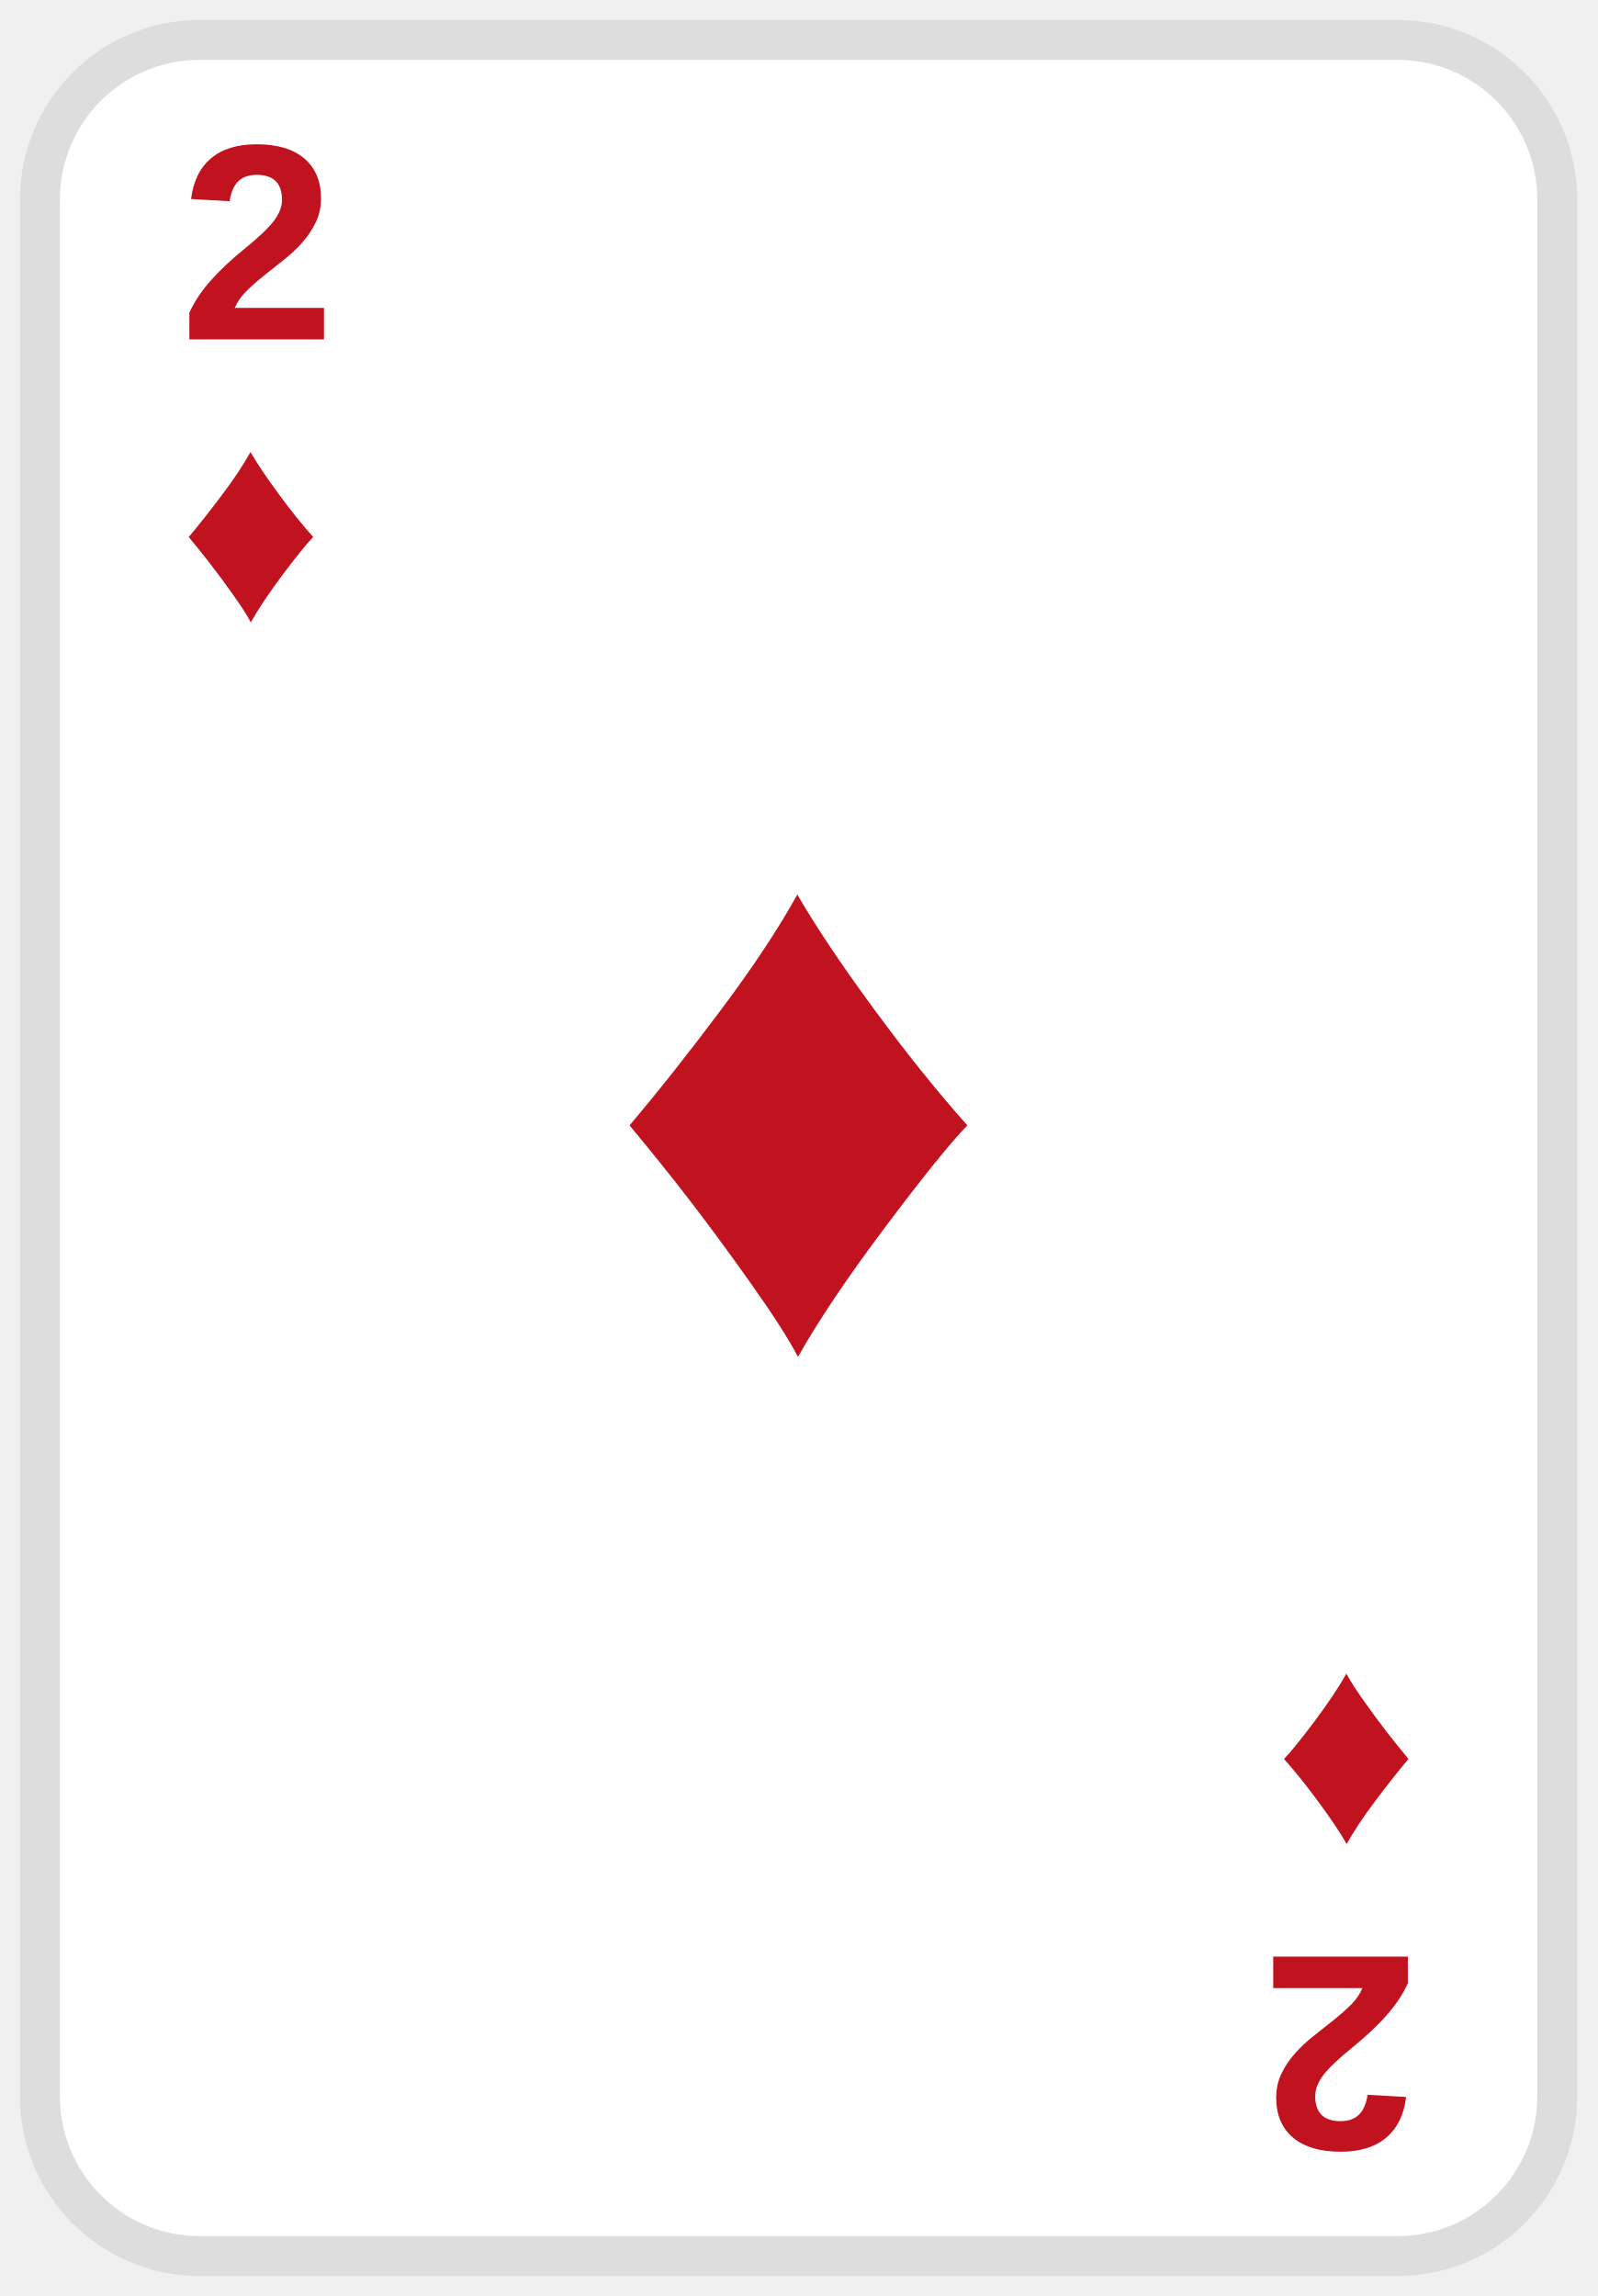
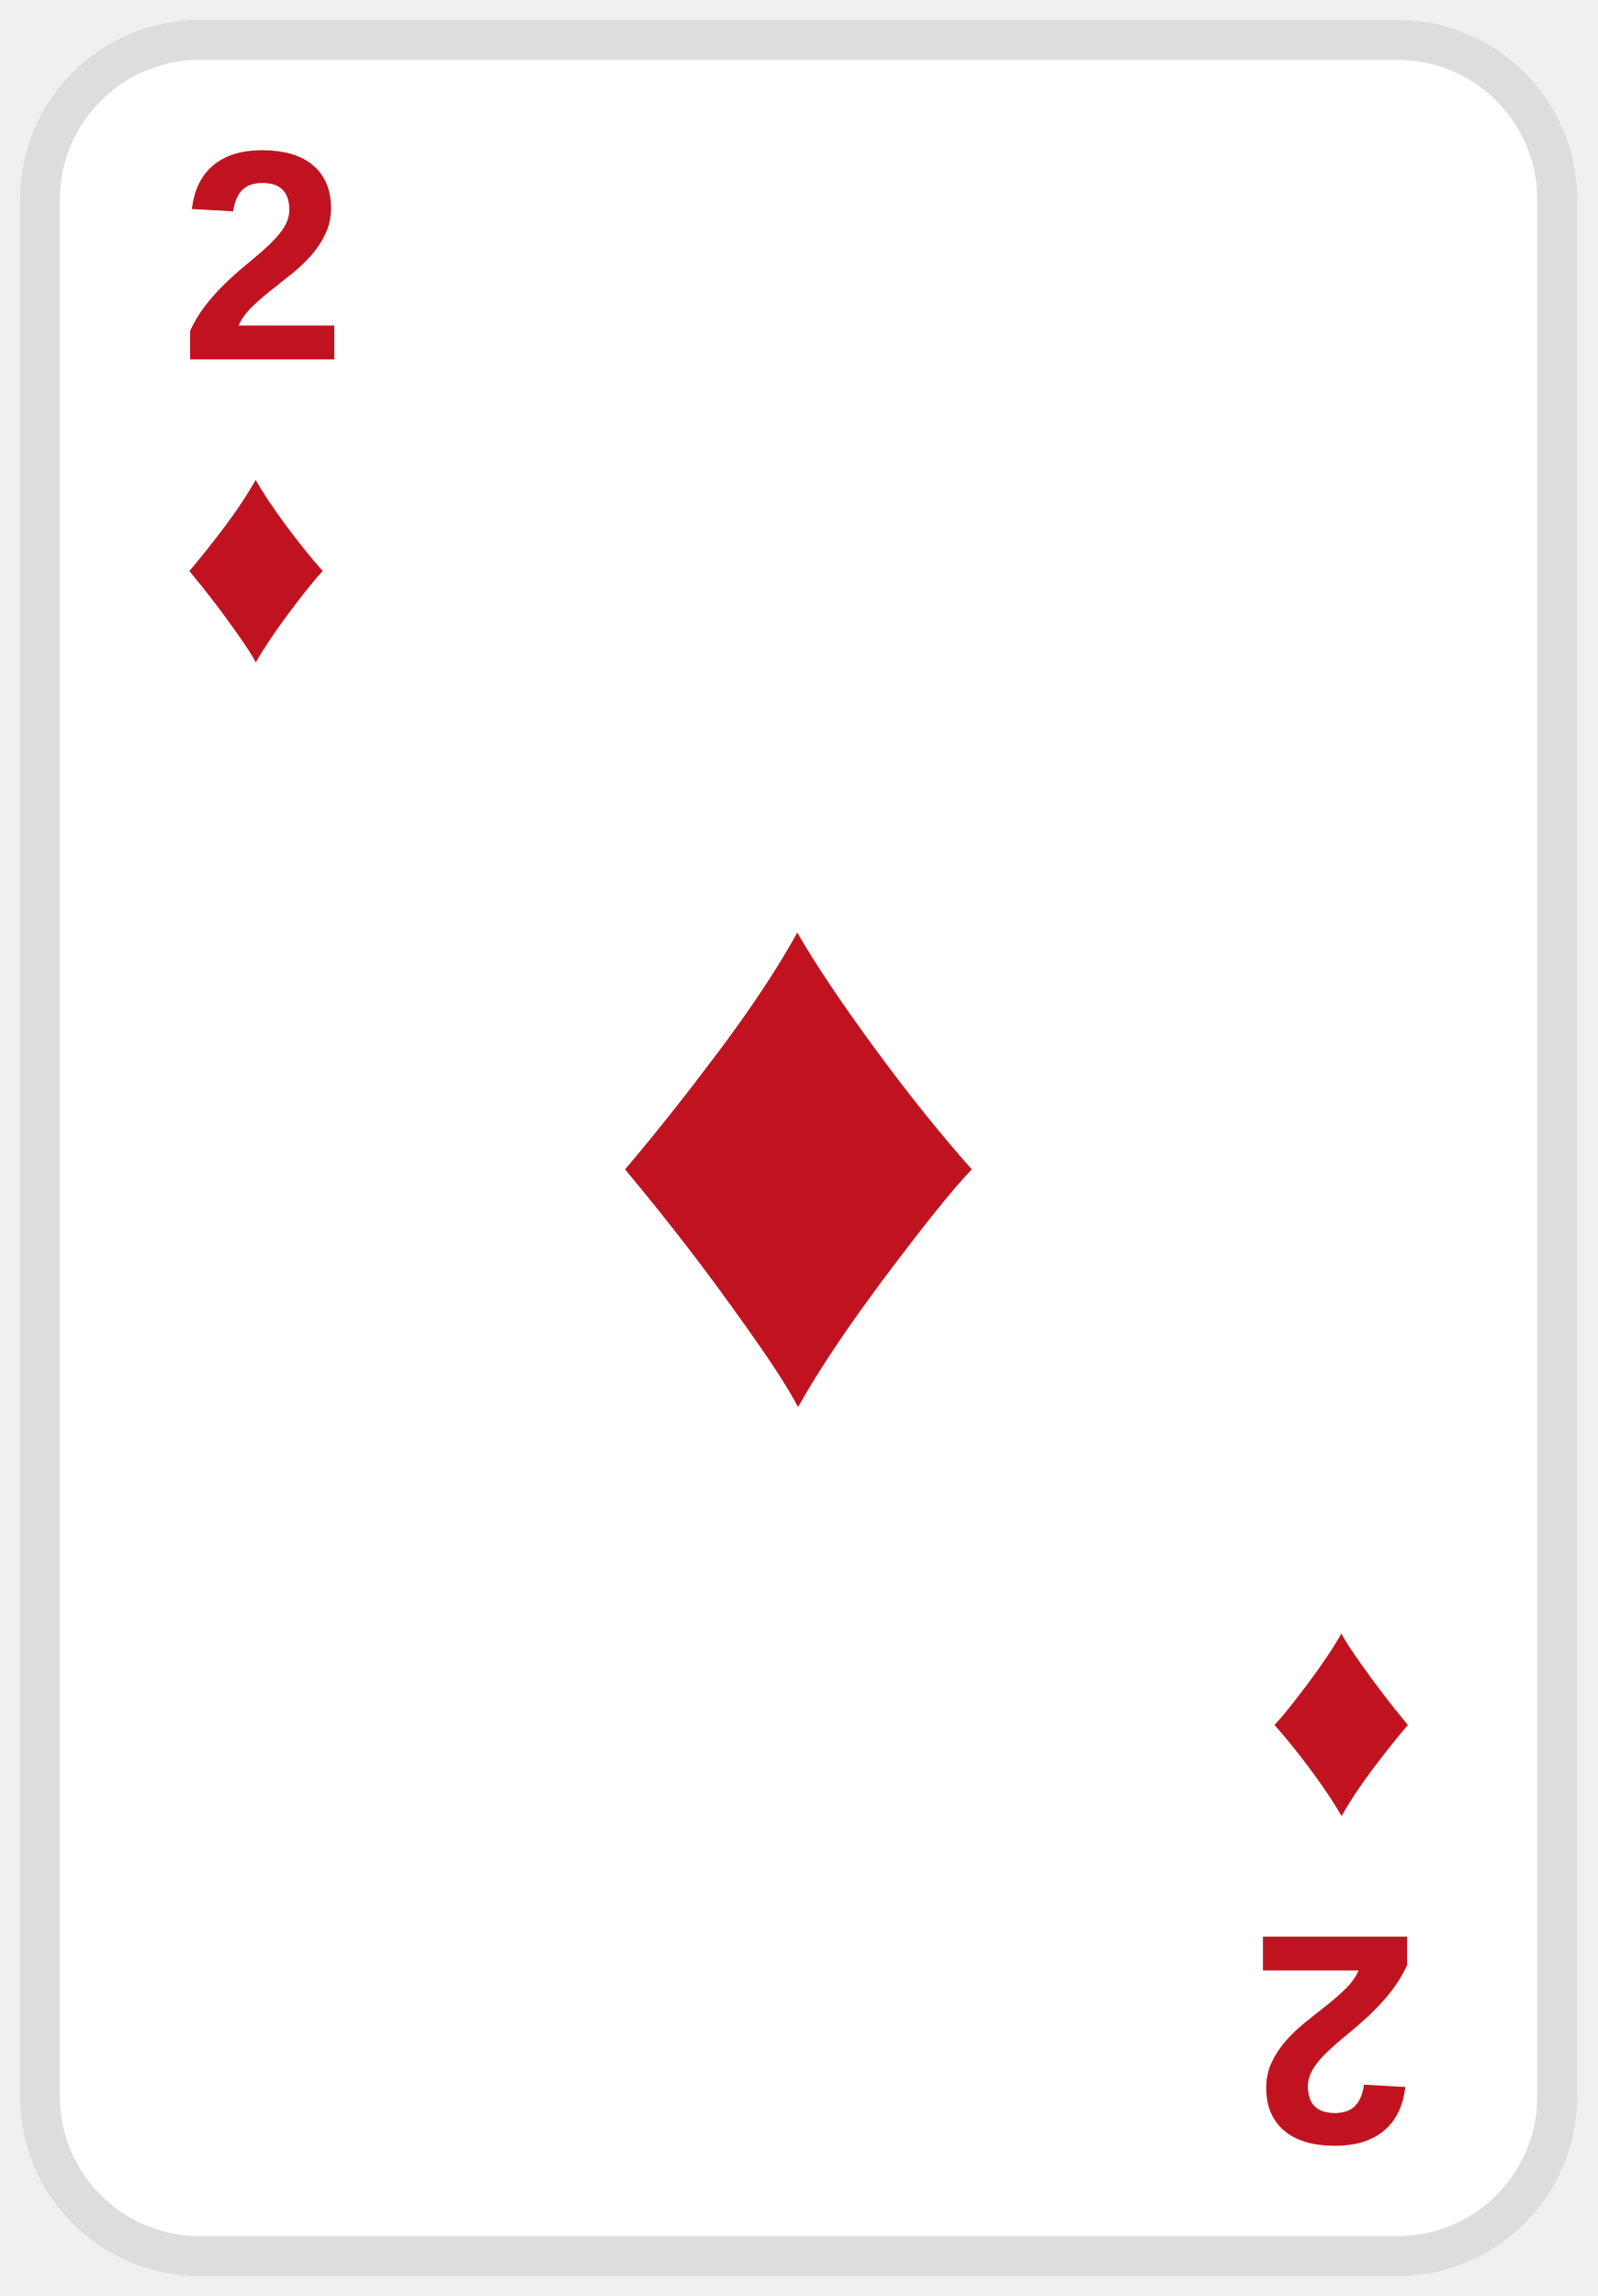
<svg xmlns="http://www.w3.org/2000/svg" width="160" height="230" viewBox="0 0 160 230">
-   <rect x="4" y="4" width="152" height="222" rx="16" fill="white" stroke="#dddddd" stroke-width="4" />
-   <text x="18" y="34" font-size="28" font-family="Arial" font-weight="bold" fill="#c1121f">2</text>
-   <text x="18" y="62" font-size="28" font-family="Arial" fill="#c1121f">♦</text>
-   <text x="80" y="135" text-anchor="middle" font-size="76" font-family="Arial" fill="#c1121f">♦</text>
+   <rect x="4" y="4" width="152" height="222" rx="16" fill="white" stroke="#ddd" stroke-width="4" />
+   <text x="18" y="36" font-size="30" font-family="Arial" font-weight="bold" fill="#c1121f">2</text>
+   <text x="18" y="66" font-size="30" font-family="Arial" fill="#c1121f">♦</text>
+   <text x="80" y="140" text-anchor="middle" font-size="78" font-family="Arial" fill="#c1121f">♦</text>
  <g transform="rotate(180 80 115)">
-     <text x="18" y="34" font-size="28" font-family="Arial" font-weight="bold" fill="#c1121f">2</text>
-     <text x="18" y="62" font-size="28" font-family="Arial" fill="#c1121f">♦</text>
+     <text x="18" y="36" font-size="30" font-family="Arial" font-weight="bold" fill="#c1121f">2</text>
+     <text x="18" y="66" font-size="30" font-family="Arial" fill="#c1121f">♦</text>
  </g>
</svg>
